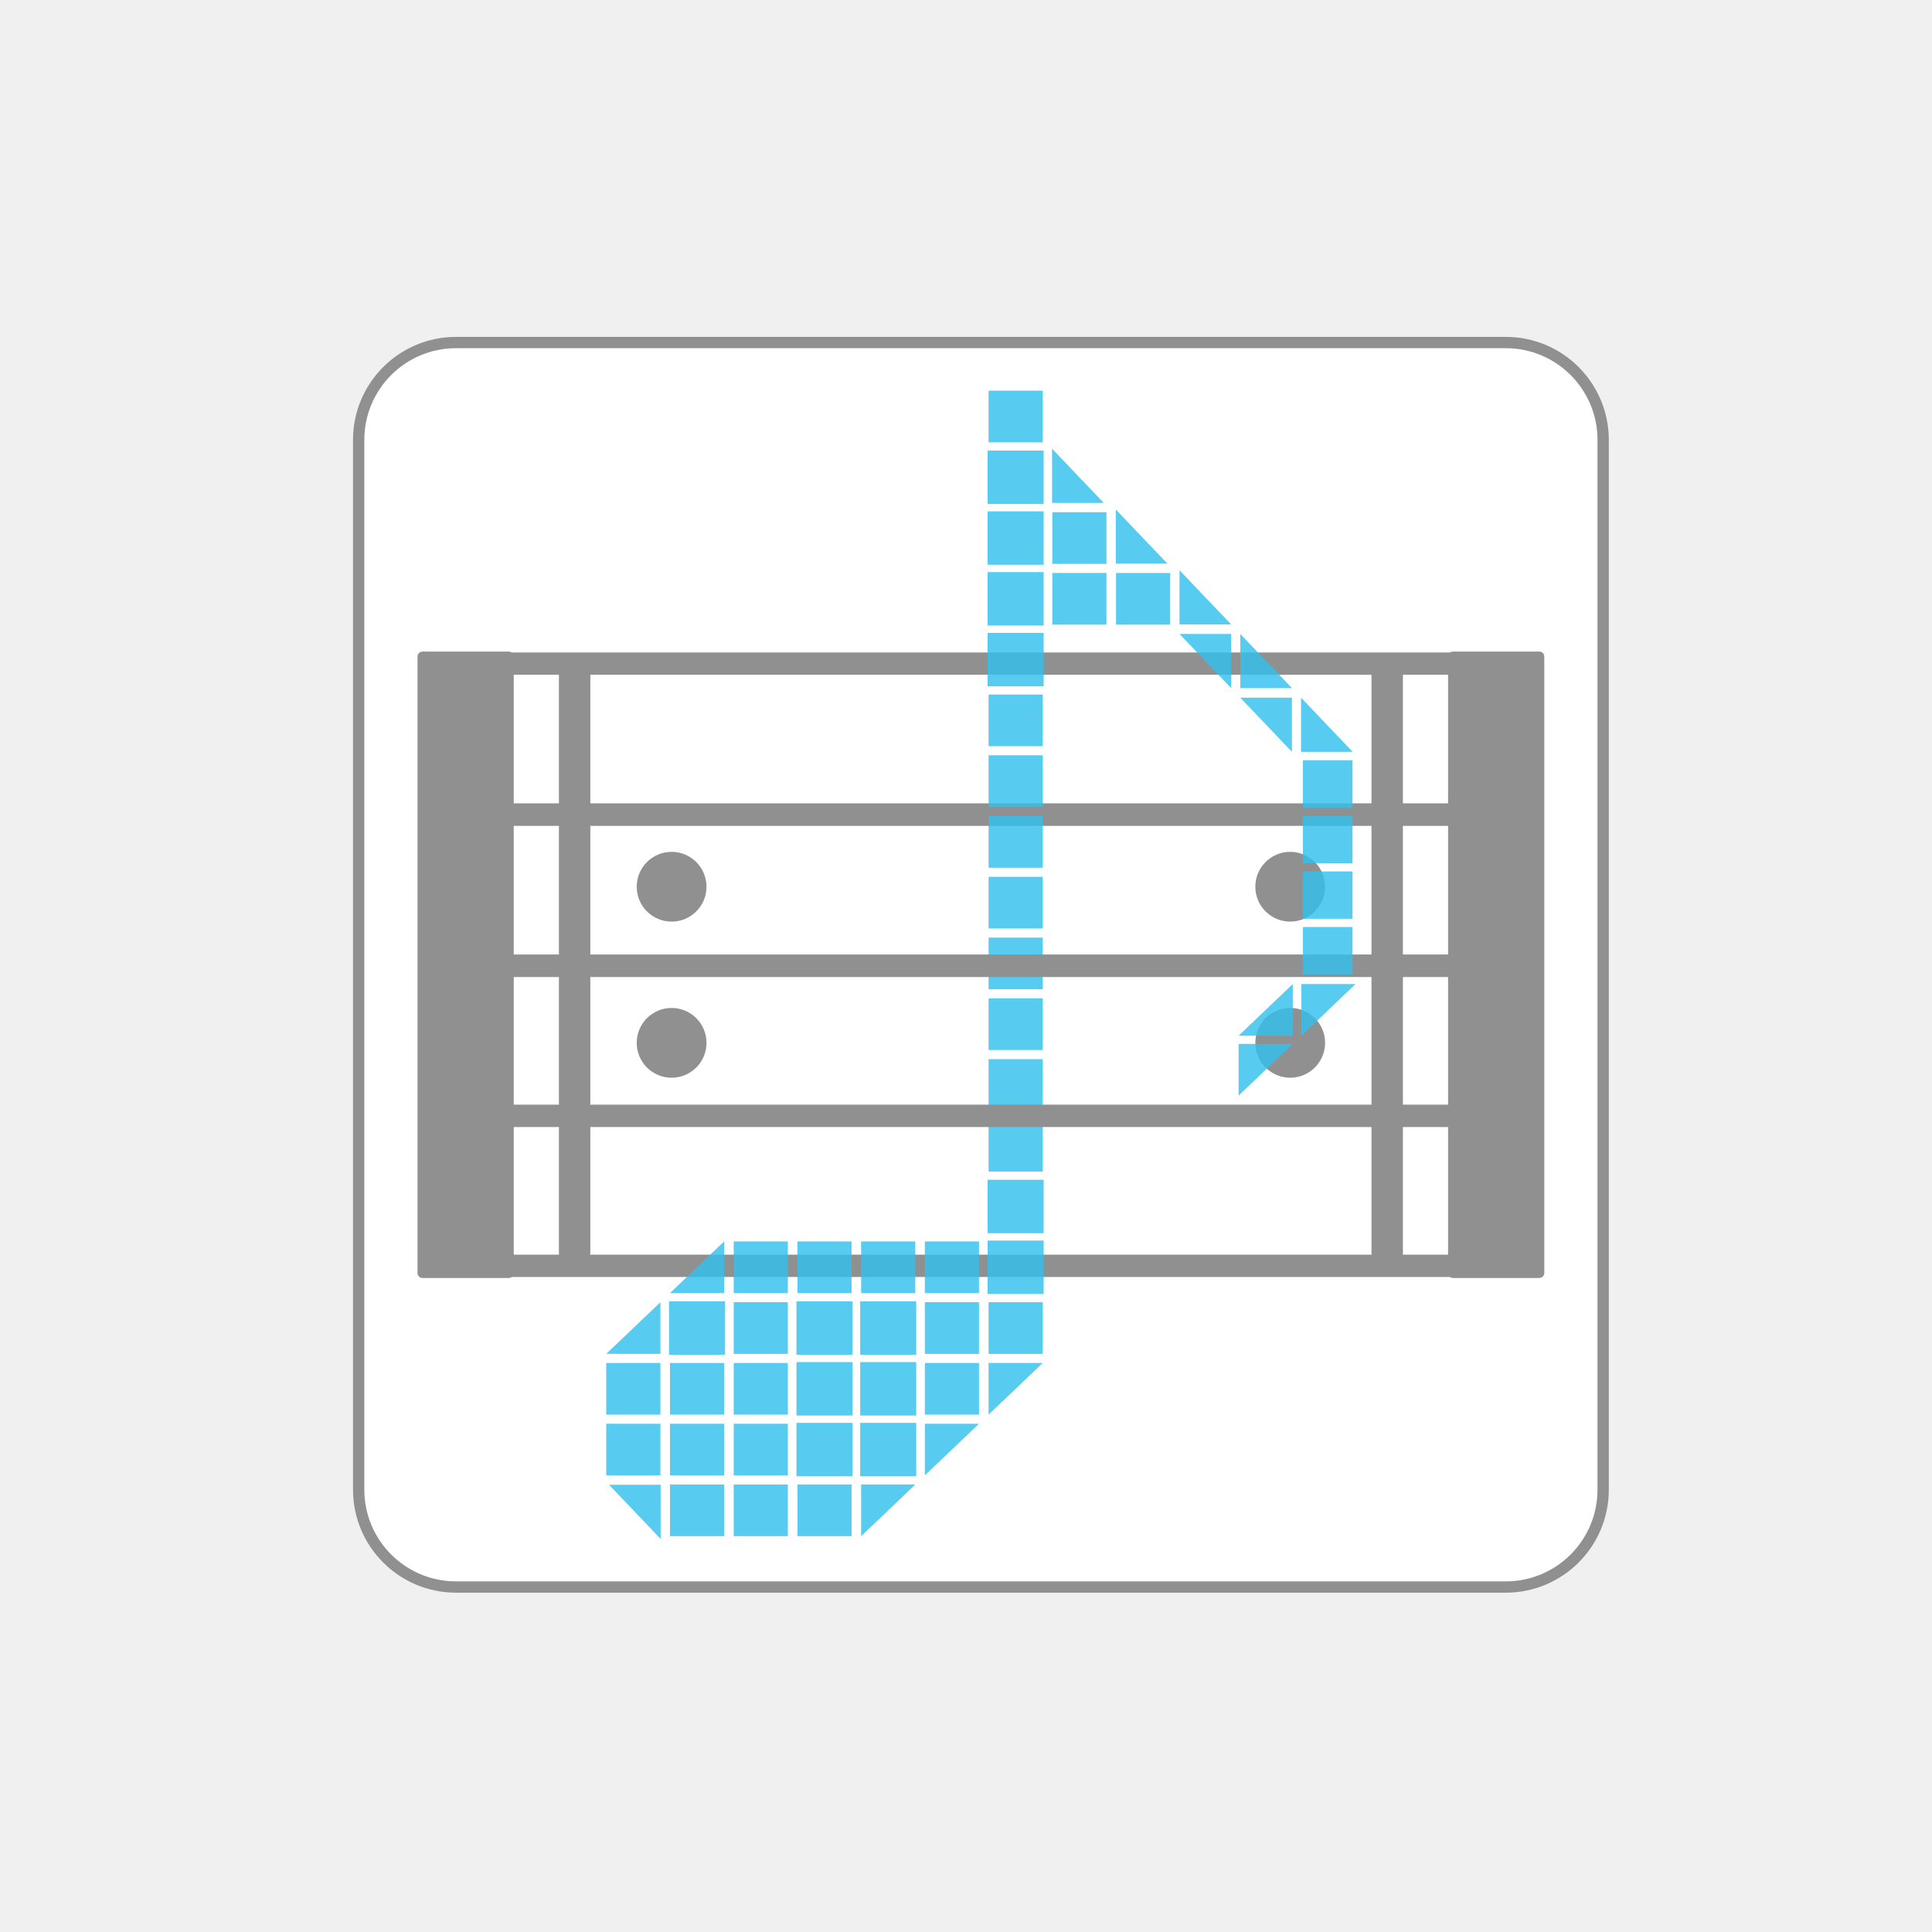
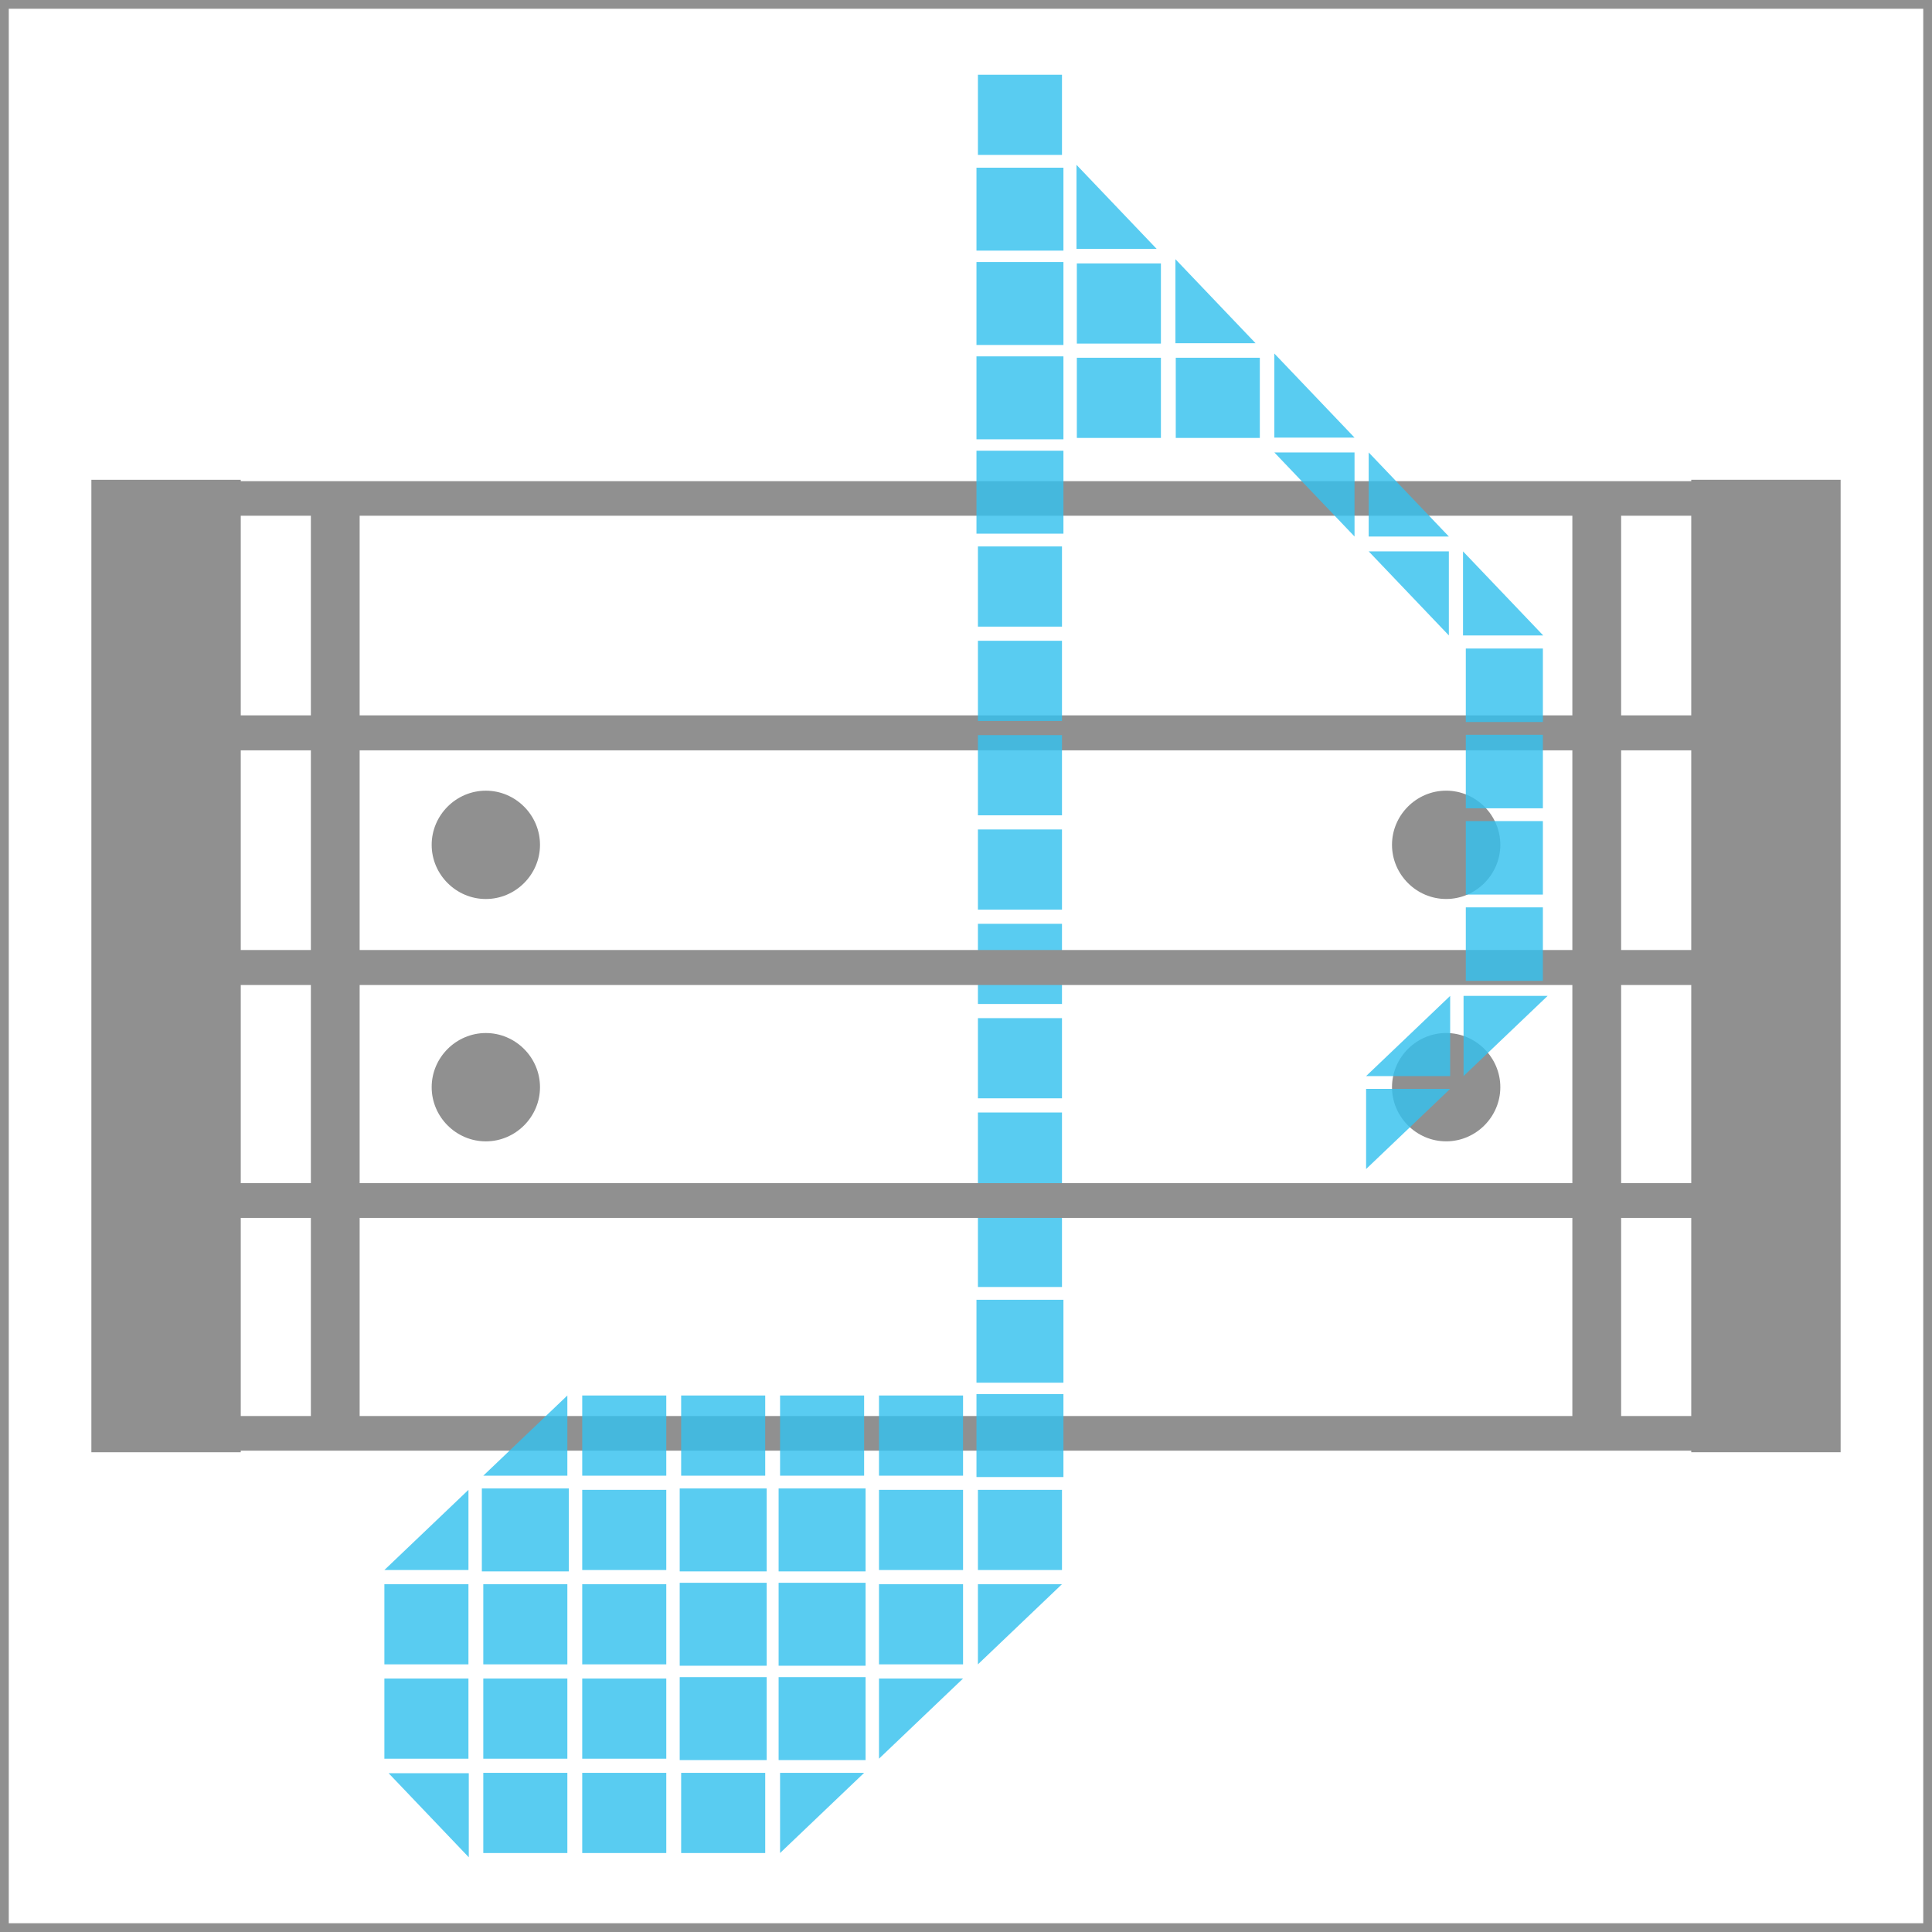
- <svg xmlns="http://www.w3.org/2000/svg" width="100" height="100">
-   <g transform="translate(-134.341 130.72)scale(.59633)">
-     <text xml:space="preserve" x="287.085" y="-176.479" style="font-style:normal;font-weight:400;font-size:40px;line-height:1.25;font-family:sans-serif;letter-spacing:0;word-spacing:0;fill:#000;fill-opacity:1;stroke:none">
-       <tspan x="287.085" y="-176.479"> </tspan>
-     </text>
-     <rect width="108.018" height="108.018" x="256.411" y="-189.476" ry="8.451" style="fill:#fff;fill-opacity:1;stroke:#909090;stroke-width:.982;stroke-opacity:1" />
-     <rect width="4.7" height="4.483" x="311.086" y="-137.826" rx="0" ry="0" style="opacity:1;fill:#35c0ed;fill-opacity:.822;stroke:#030303;stroke-width:0;stroke-linecap:butt;stroke-linejoin:miter;stroke-miterlimit:4;stroke-dasharray:none;stroke-dashoffset:0;stroke-opacity:1" />
-     <rect width="4.7" height="4.483" x="311.086" y="-122.003" rx="0" ry="0" style="opacity:1;fill:#35c0ed;fill-opacity:.822;stroke:#030303;stroke-width:0;stroke-linecap:butt;stroke-linejoin:miter;stroke-miterlimit:4;stroke-dasharray:none;stroke-dashoffset:0;stroke-opacity:1" />
-     <rect width="4.7" height="4.483" x="311.086" y="-127.277" rx="0" ry="0" style="opacity:1;fill:#35c0ed;fill-opacity:.822;stroke:#030303;stroke-width:0;stroke-linecap:butt;stroke-linejoin:miter;stroke-miterlimit:4;stroke-dasharray:none;stroke-dashoffset:0;stroke-opacity:1" />
-     <path d="M262.409-110.306h96.207v1.937h-96.207z" style="opacity:1;vector-effect:none;fill:#909090;fill-opacity:1;stroke:none;stroke-width:.168;stroke-linecap:butt;stroke-linejoin:miter;stroke-miterlimit:4;stroke-dasharray:none;stroke-dashoffset:0;stroke-opacity:1" />
-     <path d="M261.693-123.326h96.49v1.943h-96.49z" style="opacity:1;vector-effect:none;fill:#909090;fill-opacity:1;stroke:none;stroke-width:.511;stroke-linecap:round;stroke-linejoin:miter;stroke-miterlimit:4;stroke-dasharray:none;stroke-dashoffset:0;stroke-opacity:1" />
-     <g style="fill:#909090;fill-opacity:1" transform="matrix(.17044 0 0 .17044 249.642 -169.97)">
-       <path d="M101.95 130.716a17.767 17.767 0 1 1-35.534 0 17.767 17.767 0 1 1 35.534 0" style="opacity:1;fill:#909090;fill-opacity:1;stroke:none;stroke-width:3;stroke-linecap:round;stroke-linejoin:miter;stroke-miterlimit:4;stroke-dasharray:none;stroke-dashoffset:0;stroke-opacity:1" transform="translate(429.923 31.968)" />
-       <path d="M101.95 130.716a17.767 17.767 0 1 1-35.534 0 17.767 17.767 0 1 1 35.534 0" style="opacity:1;fill:#909090;fill-opacity:1;stroke:none;stroke-width:3;stroke-linecap:round;stroke-linejoin:miter;stroke-miterlimit:4;stroke-dasharray:none;stroke-dashoffset:0;stroke-opacity:1" transform="translate(429.923 111.468)" />
-       <path d="M555.5 45.048h16v313.041h-16z" style="opacity:1;fill:#909090;fill-opacity:1;stroke:none;stroke-width:3;stroke-linecap:round;stroke-linejoin:miter;stroke-miterlimit:4;stroke-dasharray:none;stroke-dashoffset:0;stroke-opacity:1" />
-       <rect width="49" height="319" x="594.5" y="42.934" ry="2.538" style="opacity:1;fill:#909090;fill-opacity:1;stroke:none;stroke-width:3;stroke-linecap:round;stroke-linejoin:miter;stroke-miterlimit:4;stroke-dasharray:none;stroke-dashoffset:0;stroke-opacity:1" />
+ <svg xmlns="http://www.w3.org/2000/svg" width="100%" height="100%" viewBox="0 0 100 100" version="1.1" xml:space="preserve" style="fill-rule:evenodd;clip-rule:evenodd;">
+   <g transform="matrix(0.59633,0,0,0.59633,-134.341,130.72)">
+     <g transform="matrix(1.55245,0,0,1.55245,-172.785,74.9443)">
+       <rect x="256.411" y="-189.476" width="108.018" height="108.018" style="fill:white;stroke:rgb(144,144,144);stroke-width:0.98px;" />
    </g>
-     <g style="opacity:1;vector-effect:none;fill:#909090;fill-opacity:1;stroke:none;stroke-width:3;stroke-linecap:round;stroke-linejoin:miter;stroke-miterlimit:4;stroke-dasharray:none;stroke-dashoffset:0;stroke-opacity:1" transform="matrix(-.17044 0 0 -.17044 371.198 -100.963)">
-       <path d="M101.95 130.716a17.767 17.767 0 1 1-35.534 0 17.767 17.767 0 1 1 35.534 0" style="opacity:1;vector-effect:none;fill:#909090;fill-opacity:1;stroke:none;stroke-width:3;stroke-linecap:round;stroke-linejoin:miter;stroke-miterlimit:4;stroke-dasharray:none;stroke-dashoffset:0;stroke-opacity:1" transform="translate(429.923 31.968)" />
-       <path d="M101.95 130.716a17.767 17.767 0 1 1-35.534 0 17.767 17.767 0 1 1 35.534 0" style="opacity:1;vector-effect:none;fill:#909090;fill-opacity:1;stroke:none;stroke-width:3;stroke-linecap:round;stroke-linejoin:miter;stroke-miterlimit:4;stroke-dasharray:none;stroke-dashoffset:0;stroke-opacity:1" transform="translate(429.923 111.468)" />
-       <path d="M555.5 45.048h16v313.041h-16z" style="opacity:1;vector-effect:none;fill:#909090;fill-opacity:1;stroke:none;stroke-width:3;stroke-linecap:round;stroke-linejoin:miter;stroke-miterlimit:4;stroke-dasharray:none;stroke-dashoffset:0;stroke-opacity:1" />
-       <rect width="49" height="319" x="594.5" y="42.934" ry="2.538" style="opacity:1;vector-effect:none;fill:#909090;fill-opacity:1;stroke:none;stroke-width:3;stroke-linecap:round;stroke-linejoin:miter;stroke-miterlimit:4;stroke-dasharray:none;stroke-dashoffset:0;stroke-opacity:1" />
+     <g transform="matrix(1.55245,0,0,1.55245,-172.785,74.9443)">
+       <rect x="311.086" y="-137.826" width="4.7" height="4.483" style="fill:rgb(53,192,237);fill-opacity:0.82;" />
    </g>
-     <path d="M262.024-162.574h95.999v1.933h-95.999z" style="opacity:1;vector-effect:none;fill:#909090;fill-opacity:1;stroke:none;stroke-width:.167;stroke-linecap:butt;stroke-linejoin:miter;stroke-miterlimit:4;stroke-dasharray:none;stroke-dashoffset:0;stroke-opacity:1" />
-     <path d="M261.87-136.36h97.183v1.956H261.87zM262.047-149.48h97.183v1.956h-97.183z" style="opacity:1;vector-effect:none;fill:#909090;fill-opacity:1;stroke:none;stroke-width:.169;stroke-linecap:butt;stroke-linejoin:miter;stroke-miterlimit:4;stroke-dasharray:none;stroke-dashoffset:0;stroke-opacity:1" />
-     <rect width="4.862" height="4.637" x="311.005" y="-164.276" rx="0" ry="0" style="opacity:1;fill:#35c0ed;fill-opacity:.822;stroke:#030303;stroke-width:0;stroke-linecap:butt;stroke-linejoin:miter;stroke-miterlimit:4;stroke-dasharray:none;stroke-dashoffset:0;stroke-opacity:1" />
-     <rect width="4.862" height="4.637" x="311.005" y="-169.551" rx="0" ry="0" style="opacity:1;fill:#35c0ed;fill-opacity:.822;stroke:#030303;stroke-width:0;stroke-linecap:butt;stroke-linejoin:miter;stroke-miterlimit:4;stroke-dasharray:none;stroke-dashoffset:0;stroke-opacity:1" />
-     <rect width="4.862" height="4.637" x="311.005" y="-174.825" rx="0" ry="0" style="opacity:1;fill:#35c0ed;fill-opacity:.822;stroke:#030303;stroke-width:0;stroke-linecap:butt;stroke-linejoin:miter;stroke-miterlimit:4;stroke-dasharray:none;stroke-dashoffset:0;stroke-opacity:1" />
-     <rect width="4.862" height="4.637" x="311.005" y="-180.1" rx="0" ry="0" style="opacity:1;fill:#35c0ed;fill-opacity:.822;stroke:#030303;stroke-width:0;stroke-linecap:butt;stroke-linejoin:miter;stroke-miterlimit:4;stroke-dasharray:none;stroke-dashoffset:0;stroke-opacity:1" />
-     <rect width="4.862" height="4.637" x="294.413" y="-106.257" rx="0" ry="0" style="opacity:1;fill:#35c0ed;fill-opacity:.822;stroke:#030303;stroke-width:0;stroke-linecap:butt;stroke-linejoin:miter;stroke-miterlimit:4;stroke-dasharray:none;stroke-dashoffset:0;stroke-opacity:1" />
-     <rect width="4.862" height="4.637" x="299.943" y="-106.257" rx="0" ry="0" style="opacity:1;fill:#35c0ed;fill-opacity:.822;stroke:#030303;stroke-width:0;stroke-linecap:butt;stroke-linejoin:miter;stroke-miterlimit:4;stroke-dasharray:none;stroke-dashoffset:0;stroke-opacity:1" />
-     <rect width="4.862" height="4.637" x="294.413" y="-100.982" rx="0" ry="0" style="opacity:1;fill:#35c0ed;fill-opacity:.822;stroke:#030303;stroke-width:0;stroke-linecap:butt;stroke-linejoin:miter;stroke-miterlimit:4;stroke-dasharray:none;stroke-dashoffset:0;stroke-opacity:1" />
-     <rect width="4.862" height="4.637" x="299.943" y="-100.982" rx="0" ry="0" style="opacity:1;fill:#35c0ed;fill-opacity:.822;stroke:#030303;stroke-width:0;stroke-linecap:butt;stroke-linejoin:miter;stroke-miterlimit:4;stroke-dasharray:none;stroke-dashoffset:0;stroke-opacity:1" />
-     <rect width="4.862" height="4.637" x="294.413" y="-95.707" rx="0" ry="0" style="opacity:1;fill:#35c0ed;fill-opacity:.822;stroke:#030303;stroke-width:0;stroke-linecap:butt;stroke-linejoin:miter;stroke-miterlimit:4;stroke-dasharray:none;stroke-dashoffset:0;stroke-opacity:1" />
-     <rect width="4.862" height="4.637" x="299.943" y="-95.707" rx="0" ry="0" style="opacity:1;fill:#35c0ed;fill-opacity:.822;stroke:#030303;stroke-width:0;stroke-linecap:butt;stroke-linejoin:miter;stroke-miterlimit:4;stroke-dasharray:none;stroke-dashoffset:0;stroke-opacity:1" />
-     <rect width="4.862" height="4.637" x="311.005" y="-111.531" rx="0" ry="0" style="opacity:1;fill:#35c0ed;fill-opacity:.822;stroke:#030303;stroke-width:0;stroke-linecap:butt;stroke-linejoin:miter;stroke-miterlimit:4;stroke-dasharray:none;stroke-dashoffset:0;stroke-opacity:1" />
-     <rect width="4.862" height="4.637" x="311.005" y="-116.806" rx="0" ry="0" style="opacity:1;fill:#35c0ed;fill-opacity:.822;stroke:#030303;stroke-width:0;stroke-linecap:butt;stroke-linejoin:miter;stroke-miterlimit:4;stroke-dasharray:none;stroke-dashoffset:0;stroke-opacity:1" />
-     <rect width="4.862" height="4.637" x="283.351" y="-106.257" rx="0" ry="0" style="opacity:1;fill:#35c0ed;fill-opacity:.822;stroke:#030303;stroke-width:0;stroke-linecap:butt;stroke-linejoin:miter;stroke-miterlimit:4;stroke-dasharray:none;stroke-dashoffset:0;stroke-opacity:1" />
-     <rect width="4.7" height="4.483" x="311.086" y="-185.297" rx="0" ry="0" style="opacity:1;fill:#35c0ed;fill-opacity:.822;stroke:#030303;stroke-width:0;stroke-linecap:butt;stroke-linejoin:miter;stroke-miterlimit:4;stroke-dasharray:none;stroke-dashoffset:0;stroke-opacity:1" />
-     <rect width="4.7" height="4.483" x="283.432" y="-100.905" rx="0" ry="0" style="opacity:1;fill:#35c0ed;fill-opacity:.822;stroke:#030303;stroke-width:0;stroke-linecap:butt;stroke-linejoin:miter;stroke-miterlimit:4;stroke-dasharray:none;stroke-dashoffset:0;stroke-opacity:1" />
-     <rect width="4.7" height="4.483" x="316.617" y="-174.748" rx="0" ry="0" style="opacity:1;fill:#35c0ed;fill-opacity:.822;stroke:#030303;stroke-width:0;stroke-linecap:butt;stroke-linejoin:miter;stroke-miterlimit:4;stroke-dasharray:none;stroke-dashoffset:0;stroke-opacity:1" />
-     <rect width="4.7" height="4.483" x="283.432" y="-95.63" rx="0" ry="0" style="opacity:1;fill:#35c0ed;fill-opacity:.822;stroke:#030303;stroke-width:0;stroke-linecap:butt;stroke-linejoin:miter;stroke-miterlimit:4;stroke-dasharray:none;stroke-dashoffset:0;stroke-opacity:1" />
-     <rect width="4.7" height="4.483" x="316.617" y="-169.474" rx="0" ry="0" style="opacity:1;fill:#35c0ed;fill-opacity:.822;stroke:#030303;stroke-width:0;stroke-linecap:butt;stroke-linejoin:miter;stroke-miterlimit:4;stroke-dasharray:none;stroke-dashoffset:0;stroke-opacity:1" />
-     <rect width="4.7" height="4.483" x="311.086" y="-158.924" rx="0" ry="0" style="opacity:1;fill:#35c0ed;fill-opacity:.822;stroke:#030303;stroke-width:0;stroke-linecap:butt;stroke-linejoin:miter;stroke-miterlimit:4;stroke-dasharray:none;stroke-dashoffset:0;stroke-opacity:1" />
-     <rect width="4.7" height="4.483" x="322.147" y="-169.474" rx="0" ry="0" style="opacity:1;fill:#35c0ed;fill-opacity:.822;stroke:#030303;stroke-width:0;stroke-linecap:butt;stroke-linejoin:miter;stroke-miterlimit:4;stroke-dasharray:none;stroke-dashoffset:0;stroke-opacity:1" />
-     <rect width="4.7" height="4.483" x="305.555" y="-111.454" rx="0" ry="0" style="opacity:1;fill:#35c0ed;fill-opacity:.822;stroke:#030303;stroke-width:0;stroke-linecap:butt;stroke-linejoin:miter;stroke-miterlimit:4;stroke-dasharray:none;stroke-dashoffset:0;stroke-opacity:1" />
-     <rect width="4.7" height="4.483" x="311.086" y="-132.552" rx="0" ry="0" style="opacity:1;fill:#35c0ed;fill-opacity:.822;stroke:#030303;stroke-width:0;stroke-linecap:butt;stroke-linejoin:miter;stroke-miterlimit:4;stroke-dasharray:none;stroke-dashoffset:0;stroke-opacity:1" />
-     <rect width="4.7" height="4.483" x="305.555" y="-106.179" rx="0" ry="0" style="opacity:1;fill:#35c0ed;fill-opacity:.822;stroke:#030303;stroke-width:0;stroke-linecap:butt;stroke-linejoin:miter;stroke-miterlimit:4;stroke-dasharray:none;stroke-dashoffset:0;stroke-opacity:1" />
-     <rect width="4.7" height="4.483" x="305.555" y="-100.905" rx="0" ry="0" style="opacity:1;fill:#35c0ed;fill-opacity:.822;stroke:#030303;stroke-width:0;stroke-linecap:butt;stroke-linejoin:miter;stroke-miterlimit:4;stroke-dasharray:none;stroke-dashoffset:0;stroke-opacity:1" />
-     <rect width="4.7" height="4.483" x="300.024" y="-111.454" rx="0" ry="0" style="opacity:1;fill:#35c0ed;fill-opacity:.822;stroke:#030303;stroke-width:0;stroke-linecap:butt;stroke-linejoin:miter;stroke-miterlimit:4;stroke-dasharray:none;stroke-dashoffset:0;stroke-opacity:1" />
-     <rect width="4.7" height="4.483" x="288.963" y="-111.454" rx="0" ry="0" style="opacity:1;fill:#35c0ed;fill-opacity:.822;stroke:#030303;stroke-width:0;stroke-linecap:butt;stroke-linejoin:miter;stroke-miterlimit:4;stroke-dasharray:none;stroke-dashoffset:0;stroke-opacity:1" />
-     <rect width="4.7" height="4.483" x="294.494" y="-111.454" rx="0" ry="0" style="opacity:1;fill:#35c0ed;fill-opacity:.822;stroke:#030303;stroke-width:0;stroke-linecap:butt;stroke-linejoin:miter;stroke-miterlimit:4;stroke-dasharray:none;stroke-dashoffset:0;stroke-opacity:1" />
-     <rect width="4.7" height="4.483" x="288.963" y="-106.179" rx="0" ry="0" style="opacity:1;fill:#35c0ed;fill-opacity:.822;stroke:#030303;stroke-width:0;stroke-linecap:butt;stroke-linejoin:miter;stroke-miterlimit:4;stroke-dasharray:none;stroke-dashoffset:0;stroke-opacity:1" />
-     <rect width="4.7" height="4.483" x="311.086" y="-153.65" rx="0" ry="0" style="opacity:1;fill:#35c0ed;fill-opacity:.822;stroke:#030303;stroke-width:0;stroke-linecap:butt;stroke-linejoin:miter;stroke-miterlimit:4;stroke-dasharray:none;stroke-dashoffset:0;stroke-opacity:1" />
-     <rect width="4.7" height="4.483" x="288.963" y="-100.905" rx="0" ry="0" style="opacity:1;fill:#35c0ed;fill-opacity:.822;stroke:#030303;stroke-width:0;stroke-linecap:butt;stroke-linejoin:miter;stroke-miterlimit:4;stroke-dasharray:none;stroke-dashoffset:0;stroke-opacity:1" />
-     <rect width="4.7" height="4.483" x="311.086" y="-148.375" rx="0" ry="0" style="opacity:1;fill:#35c0ed;fill-opacity:.822;stroke:#030303;stroke-width:0;stroke-linecap:butt;stroke-linejoin:miter;stroke-miterlimit:4;stroke-dasharray:none;stroke-dashoffset:0;stroke-opacity:1" />
-     <rect width="4.7" height="4.483" x="288.963" y="-95.63" rx="0" ry="0" style="opacity:1;fill:#35c0ed;fill-opacity:.822;stroke:#030303;stroke-width:0;stroke-linecap:butt;stroke-linejoin:miter;stroke-miterlimit:4;stroke-dasharray:none;stroke-dashoffset:0;stroke-opacity:1" />
-     <rect width="4.7" height="4.483" x="311.086" y="-143.101" rx="0" ry="0" style="opacity:1;fill:#35c0ed;fill-opacity:.822;stroke:#030303;stroke-width:0;stroke-linecap:butt;stroke-linejoin:miter;stroke-miterlimit:4;stroke-dasharray:none;stroke-dashoffset:0;stroke-opacity:1" />
-     <rect width="4.7" height="4.483" x="277.901" y="-95.63" rx="0" ry="0" style="opacity:1;fill:#35c0ed;fill-opacity:.822;stroke:#030303;stroke-width:0;stroke-linecap:butt;stroke-linejoin:miter;stroke-miterlimit:4;stroke-dasharray:none;stroke-dashoffset:0;stroke-opacity:1" />
-     <rect width="4.7" height="4.483" x="277.901" y="-100.905" rx="0" ry="0" style="opacity:1;fill:#35c0ed;fill-opacity:.822;stroke:#030303;stroke-width:0;stroke-linecap:butt;stroke-linejoin:miter;stroke-miterlimit:4;stroke-dasharray:none;stroke-dashoffset:0;stroke-opacity:1" />
-     <rect width="4.7" height="4.483" x="283.432" y="-90.356" rx="0" ry="0" style="opacity:1;fill:#35c0ed;fill-opacity:.822;stroke:#030303;stroke-width:0;stroke-linecap:butt;stroke-linejoin:miter;stroke-miterlimit:4;stroke-dasharray:none;stroke-dashoffset:0;stroke-opacity:1" />
-     <rect width="4.7" height="4.483" x="294.494" y="-90.356" rx="0" ry="0" style="opacity:1;fill:#35c0ed;fill-opacity:.822;stroke:#030303;stroke-width:0;stroke-linecap:butt;stroke-linejoin:miter;stroke-miterlimit:4;stroke-dasharray:none;stroke-dashoffset:0;stroke-opacity:1" />
-     <rect width="4.7" height="4.483" x="288.963" y="-90.356" rx="0" ry="0" style="opacity:1;fill:#35c0ed;fill-opacity:.822;stroke:#030303;stroke-width:0;stroke-linecap:butt;stroke-linejoin:miter;stroke-miterlimit:4;stroke-dasharray:none;stroke-dashoffset:0;stroke-opacity:1" />
-     <path d="M311.086-100.905h4.7l-4.7 4.483zM305.555-95.63h4.7l-4.7 4.482zM300.024-90.356h4.7l-4.7 4.483zM282.62-90.336v4.7l-4.482-4.7zM282.602-101.697h-4.7l4.7-4.482zM288.132-106.971h-4.7l4.7-4.483z" style="fill:#35c0ed;fill-opacity:.822;stroke:none;stroke-width:1.331px;stroke-linecap:butt;stroke-linejoin:miter;stroke-opacity:1" />
-     <rect width="4.7" height="4.483" x="311.086" y="-106.179" rx="0" ry="0" style="opacity:1;fill:#35c0ed;fill-opacity:.822;stroke:#030303;stroke-width:0;stroke-linecap:butt;stroke-linejoin:miter;stroke-miterlimit:4;stroke-dasharray:none;stroke-dashoffset:0;stroke-opacity:1" />
-     <path d="M316.597-175.56v-4.7l4.483 4.7zM322.128-170.285v-4.7l4.483 4.7zM327.659-165.01v-4.7l4.483 4.7zM332.934-159.48v-4.7l4.482 4.7zM332.142-164.18v4.7l-4.483-4.7zM338.238-133.795h4.7l-4.7 4.483zM332.789-128.598h4.7l-4.7 4.483zM337.489-129.312h-4.7l4.7-4.483z" style="fill:#35c0ed;fill-opacity:.822;stroke:none;stroke-width:1.331px;stroke-linecap:butt;stroke-linejoin:miter;stroke-opacity:1" />
-     <rect width="4.309" height="4.109" x="338.364" y="-143.569" rx="0" ry="0" style="opacity:1;fill:#35c0ed;fill-opacity:.822;stroke:#030303;stroke-width:0;stroke-linecap:butt;stroke-linejoin:miter;stroke-miterlimit:4;stroke-dasharray:none;stroke-dashoffset:0;stroke-opacity:1" />
-     <rect width="4.309" height="4.109" x="338.364" y="-148.393" rx="0" ry="0" style="opacity:1;fill:#35c0ed;fill-opacity:.822;stroke:#030303;stroke-width:0;stroke-linecap:butt;stroke-linejoin:miter;stroke-miterlimit:4;stroke-dasharray:none;stroke-dashoffset:0;stroke-opacity:1" />
-     <path d="M337.416-158.649v4.7l-4.482-4.7zM338.208-153.949v-4.7l4.483 4.7z" style="fill:#35c0ed;fill-opacity:.822;stroke:none;stroke-width:1.331px;stroke-linecap:butt;stroke-linejoin:miter;stroke-opacity:1" />
-     <rect width="4.309" height="4.109" x="338.364" y="-138.745" rx="0" ry="0" style="opacity:1;fill:#35c0ed;fill-opacity:.822;stroke:#030303;stroke-width:0;stroke-linecap:butt;stroke-linejoin:miter;stroke-miterlimit:4;stroke-dasharray:none;stroke-dashoffset:0;stroke-opacity:1" />
-     <rect width="4.309" height="4.109" x="338.364" y="-153.217" rx="0" ry="0" style="opacity:1;fill:#35c0ed;fill-opacity:.822;stroke:#030303;stroke-width:0;stroke-linecap:butt;stroke-linejoin:miter;stroke-miterlimit:4;stroke-dasharray:none;stroke-dashoffset:0;stroke-opacity:1" />
+     <g transform="matrix(1.55245,0,0,1.55245,-172.785,74.9443)">
+       <rect x="311.086" y="-122.003" width="4.7" height="4.483" style="fill:rgb(53,192,237);fill-opacity:0.82;" />
+     </g>
+     <g transform="matrix(1.55245,0,0,1.55245,-172.785,74.9443)">
+       <rect x="311.086" y="-127.277" width="4.7" height="4.483" style="fill:rgb(53,192,237);fill-opacity:0.82;" />
+     </g>
+     <g transform="matrix(1.55245,0,0,1.55245,-172.785,74.9443)">
+       <rect x="262.409" y="-110.306" width="96.207" height="1.937" style="fill:rgb(144,144,144);fill-rule:nonzero;" />
+     </g>
+     <g transform="matrix(1.55245,0,0,1.55245,-172.785,74.9443)">
+       <rect x="261.693" y="-123.326" width="96.49" height="1.943" style="fill:rgb(144,144,144);fill-rule:nonzero;" />
+     </g>
+     <g transform="matrix(0.264599,0,0,0.264599,214.771,-188.925)">
+       <g transform="matrix(1,0,0,1,429.923,31.968)">
+         <path d="M101.95,130.716C101.95,140.463 93.93,148.483 84.183,148.483C74.436,148.483 66.416,140.463 66.416,130.716C66.416,120.969 74.436,112.949 84.183,112.949C93.93,112.949 101.95,120.969 101.95,130.716" style="fill:rgb(144,144,144);fill-rule:nonzero;" />
+       </g>
+       <g transform="matrix(1,0,0,1,429.923,111.468)">
+         <path d="M101.95,130.716C101.95,140.463 93.93,148.483 84.183,148.483C74.436,148.483 66.416,140.463 66.416,130.716C66.416,120.969 74.436,112.949 84.183,112.949C93.93,112.949 101.95,120.969 101.95,130.716" style="fill:rgb(144,144,144);fill-rule:nonzero;" />
+       </g>
+       <rect x="555.5" y="45.048" width="16" height="313.041" style="fill:rgb(144,144,144);fill-rule:nonzero;" />
+       <rect x="594.5" y="42.934" width="49" height="319" style="fill:rgb(144,144,144);" />
+     </g>
+     <g transform="matrix(-0.264599,0,0,-0.264599,403.481,-81.7956)">
+       <g transform="matrix(1,0,0,1,429.923,31.968)">
+         <path d="M101.95,130.716C101.95,140.463 93.93,148.483 84.183,148.483C74.436,148.483 66.416,140.463 66.416,130.716C66.416,120.969 74.436,112.949 84.183,112.949C93.93,112.949 101.95,120.969 101.95,130.716" style="fill:rgb(144,144,144);fill-rule:nonzero;" />
+       </g>
+       <g transform="matrix(1,0,0,1,429.923,111.468)">
+         <path d="M101.95,130.716C101.95,140.463 93.93,148.483 84.183,148.483C74.436,148.483 66.416,140.463 66.416,130.716C66.416,120.969 74.436,112.949 84.183,112.949C93.93,112.949 101.95,120.969 101.95,130.716" style="fill:rgb(144,144,144);fill-rule:nonzero;" />
+       </g>
+       <rect x="555.5" y="45.048" width="16" height="313.041" style="fill:rgb(144,144,144);fill-rule:nonzero;" />
+       <rect x="594.5" y="42.934" width="49" height="319" style="fill:rgb(144,144,144);" />
+     </g>
+     <g transform="matrix(1.55245,0,0,1.55245,-172.785,74.9443)">
+       <rect x="262.024" y="-162.574" width="95.999" height="1.933" style="fill:rgb(144,144,144);fill-rule:nonzero;" />
+     </g>
+     <g transform="matrix(1.55245,0,0,1.55245,-172.785,74.9443)">
+       <path d="M261.87,-136.36L359.053,-136.36L359.053,-134.404L261.87,-134.404L261.87,-136.36ZM262.047,-149.48L359.23,-149.48L359.23,-147.524L262.047,-147.524L262.047,-149.48Z" style="fill:rgb(144,144,144);fill-rule:nonzero;" />
+     </g>
+     <g transform="matrix(1.55245,0,0,1.55245,-172.785,74.9443)">
+       <rect x="311.005" y="-164.276" width="4.862" height="4.637" style="fill:rgb(53,192,237);fill-opacity:0.82;" />
+     </g>
+     <g transform="matrix(1.55245,0,0,1.55245,-172.785,74.9443)">
+       <rect x="311.005" y="-169.551" width="4.862" height="4.637" style="fill:rgb(53,192,237);fill-opacity:0.82;" />
+     </g>
+     <g transform="matrix(1.55245,0,0,1.55245,-172.785,74.9443)">
+       <rect x="311.005" y="-174.825" width="4.862" height="4.637" style="fill:rgb(53,192,237);fill-opacity:0.82;" />
+     </g>
+     <g transform="matrix(1.55245,0,0,1.55245,-172.785,74.9443)">
+       <rect x="311.005" y="-180.1" width="4.862" height="4.637" style="fill:rgb(53,192,237);fill-opacity:0.82;" />
+     </g>
+     <g transform="matrix(1.55245,0,0,1.55245,-172.785,74.9443)">
+       <rect x="294.413" y="-106.257" width="4.862" height="4.637" style="fill:rgb(53,192,237);fill-opacity:0.82;" />
+     </g>
+     <g transform="matrix(1.55245,0,0,1.55245,-172.785,74.9443)">
+       <rect x="299.943" y="-106.257" width="4.862" height="4.637" style="fill:rgb(53,192,237);fill-opacity:0.82;" />
+     </g>
+     <g transform="matrix(1.55245,0,0,1.55245,-172.785,74.9443)">
+       <rect x="294.413" y="-100.982" width="4.862" height="4.637" style="fill:rgb(53,192,237);fill-opacity:0.82;" />
+     </g>
+     <g transform="matrix(1.55245,0,0,1.55245,-172.785,74.9443)">
+       <rect x="299.943" y="-100.982" width="4.862" height="4.637" style="fill:rgb(53,192,237);fill-opacity:0.82;" />
+     </g>
+     <g transform="matrix(1.55245,0,0,1.55245,-172.785,74.9443)">
+       <rect x="294.413" y="-95.707" width="4.862" height="4.637" style="fill:rgb(53,192,237);fill-opacity:0.82;" />
+     </g>
+     <g transform="matrix(1.55245,0,0,1.55245,-172.785,74.9443)">
+       <rect x="299.943" y="-95.707" width="4.862" height="4.637" style="fill:rgb(53,192,237);fill-opacity:0.82;" />
+     </g>
+     <g transform="matrix(1.55245,0,0,1.55245,-172.785,74.9443)">
+       <rect x="311.005" y="-111.531" width="4.862" height="4.637" style="fill:rgb(53,192,237);fill-opacity:0.82;" />
+     </g>
+     <g transform="matrix(1.55245,0,0,1.55245,-172.785,74.9443)">
+       <rect x="311.005" y="-116.806" width="4.862" height="4.637" style="fill:rgb(53,192,237);fill-opacity:0.82;" />
+     </g>
+     <g transform="matrix(1.55245,0,0,1.55245,-172.785,74.9443)">
+       <rect x="283.351" y="-106.257" width="4.862" height="4.637" style="fill:rgb(53,192,237);fill-opacity:0.82;" />
+     </g>
+     <g transform="matrix(1.55245,0,0,1.55245,-172.785,74.9443)">
+       <rect x="311.086" y="-185.297" width="4.7" height="4.483" style="fill:rgb(53,192,237);fill-opacity:0.82;" />
+     </g>
+     <g transform="matrix(1.55245,0,0,1.55245,-172.785,74.9443)">
+       <rect x="283.432" y="-100.905" width="4.7" height="4.483" style="fill:rgb(53,192,237);fill-opacity:0.82;" />
+     </g>
+     <g transform="matrix(1.55245,0,0,1.55245,-172.785,74.9443)">
+       <rect x="316.617" y="-174.748" width="4.7" height="4.483" style="fill:rgb(53,192,237);fill-opacity:0.82;" />
+     </g>
+     <g transform="matrix(1.55245,0,0,1.55245,-172.785,74.9443)">
+       <rect x="283.432" y="-95.63" width="4.7" height="4.483" style="fill:rgb(53,192,237);fill-opacity:0.82;" />
+     </g>
+     <g transform="matrix(1.55245,0,0,1.55245,-172.785,74.9443)">
+       <rect x="316.617" y="-169.474" width="4.7" height="4.483" style="fill:rgb(53,192,237);fill-opacity:0.82;" />
+     </g>
+     <g transform="matrix(1.55245,0,0,1.55245,-172.785,74.9443)">
+       <rect x="311.086" y="-158.924" width="4.7" height="4.483" style="fill:rgb(53,192,237);fill-opacity:0.82;" />
+     </g>
+     <g transform="matrix(1.55245,0,0,1.55245,-172.785,74.9443)">
+       <rect x="322.147" y="-169.474" width="4.7" height="4.483" style="fill:rgb(53,192,237);fill-opacity:0.82;" />
+     </g>
+     <g transform="matrix(1.55245,0,0,1.55245,-172.785,74.9443)">
+       <rect x="305.555" y="-111.454" width="4.7" height="4.483" style="fill:rgb(53,192,237);fill-opacity:0.82;" />
+     </g>
+     <g transform="matrix(1.55245,0,0,1.55245,-172.785,74.9443)">
+       <rect x="311.086" y="-132.552" width="4.7" height="4.483" style="fill:rgb(53,192,237);fill-opacity:0.82;" />
+     </g>
+     <g transform="matrix(1.55245,0,0,1.55245,-172.785,74.9443)">
+       <rect x="305.555" y="-106.179" width="4.7" height="4.483" style="fill:rgb(53,192,237);fill-opacity:0.82;" />
+     </g>
+     <g transform="matrix(1.55245,0,0,1.55245,-172.785,74.9443)">
+       <rect x="305.555" y="-100.905" width="4.7" height="4.483" style="fill:rgb(53,192,237);fill-opacity:0.82;" />
+     </g>
+     <g transform="matrix(1.55245,0,0,1.55245,-172.785,74.9443)">
+       <rect x="300.024" y="-111.454" width="4.7" height="4.483" style="fill:rgb(53,192,237);fill-opacity:0.82;" />
+     </g>
+     <g transform="matrix(1.55245,0,0,1.55245,-172.785,74.9443)">
+       <rect x="288.963" y="-111.454" width="4.7" height="4.483" style="fill:rgb(53,192,237);fill-opacity:0.82;" />
+     </g>
+     <g transform="matrix(1.55245,0,0,1.55245,-172.785,74.9443)">
+       <rect x="294.494" y="-111.454" width="4.7" height="4.483" style="fill:rgb(53,192,237);fill-opacity:0.82;" />
+     </g>
+     <g transform="matrix(1.55245,0,0,1.55245,-172.785,74.9443)">
+       <rect x="288.963" y="-106.179" width="4.7" height="4.483" style="fill:rgb(53,192,237);fill-opacity:0.82;" />
+     </g>
+     <g transform="matrix(1.55245,0,0,1.55245,-172.785,74.9443)">
+       <rect x="311.086" y="-153.65" width="4.7" height="4.483" style="fill:rgb(53,192,237);fill-opacity:0.82;" />
+     </g>
+     <g transform="matrix(1.55245,0,0,1.55245,-172.785,74.9443)">
+       <rect x="288.963" y="-100.905" width="4.7" height="4.483" style="fill:rgb(53,192,237);fill-opacity:0.82;" />
+     </g>
+     <g transform="matrix(1.55245,0,0,1.55245,-172.785,74.9443)">
+       <rect x="311.086" y="-148.375" width="4.7" height="4.483" style="fill:rgb(53,192,237);fill-opacity:0.82;" />
+     </g>
+     <g transform="matrix(1.55245,0,0,1.55245,-172.785,74.9443)">
+       <rect x="288.963" y="-95.63" width="4.7" height="4.483" style="fill:rgb(53,192,237);fill-opacity:0.82;" />
+     </g>
+     <g transform="matrix(1.55245,0,0,1.55245,-172.785,74.9443)">
+       <rect x="311.086" y="-143.101" width="4.7" height="4.483" style="fill:rgb(53,192,237);fill-opacity:0.82;" />
+     </g>
+     <g transform="matrix(1.55245,0,0,1.55245,-172.785,74.9443)">
+       <rect x="277.901" y="-95.63" width="4.7" height="4.483" style="fill:rgb(53,192,237);fill-opacity:0.82;" />
+     </g>
+     <g transform="matrix(1.55245,0,0,1.55245,-172.785,74.9443)">
+       <rect x="277.901" y="-100.905" width="4.7" height="4.483" style="fill:rgb(53,192,237);fill-opacity:0.82;" />
+     </g>
+     <g transform="matrix(1.55245,0,0,1.55245,-172.785,74.9443)">
+       <rect x="283.432" y="-90.356" width="4.7" height="4.483" style="fill:rgb(53,192,237);fill-opacity:0.82;" />
+     </g>
+     <g transform="matrix(1.55245,0,0,1.55245,-172.785,74.9443)">
+       <rect x="294.494" y="-90.356" width="4.7" height="4.483" style="fill:rgb(53,192,237);fill-opacity:0.82;" />
+     </g>
+     <g transform="matrix(1.55245,0,0,1.55245,-172.785,74.9443)">
+       <rect x="288.963" y="-90.356" width="4.7" height="4.483" style="fill:rgb(53,192,237);fill-opacity:0.82;" />
+     </g>
+     <g transform="matrix(1.55245,0,0,1.55245,-172.785,74.9443)">
+       <path d="M311.086,-100.905L315.786,-100.905L311.086,-96.422L311.086,-100.905ZM305.555,-95.63L310.255,-95.63L305.555,-91.148L305.555,-95.63ZM300.024,-90.356L304.724,-90.356L300.024,-85.873L300.024,-90.356ZM282.62,-90.336L282.62,-85.636L278.138,-90.336L282.62,-90.336ZM282.602,-101.697L277.902,-101.697L282.602,-106.179L282.602,-101.697ZM288.132,-106.971L283.432,-106.971L288.132,-111.454L288.132,-106.971Z" style="fill:rgb(53,192,237);fill-opacity:0.82;fill-rule:nonzero;" />
+     </g>
+     <g transform="matrix(1.55245,0,0,1.55245,-172.785,74.9443)">
+       <rect x="311.086" y="-106.179" width="4.7" height="4.483" style="fill:rgb(53,192,237);fill-opacity:0.82;" />
+     </g>
+     <g transform="matrix(1.55245,0,0,1.55245,-172.785,74.9443)">
+       <path d="M316.597,-175.56L316.597,-180.26L321.08,-175.56L316.597,-175.56ZM322.128,-170.285L322.128,-174.985L326.611,-170.285L322.128,-170.285ZM327.659,-165.01L327.659,-169.71L332.142,-165.01L327.659,-165.01ZM332.934,-159.48L332.934,-164.18L337.416,-159.48L332.934,-159.48ZM332.142,-164.18L332.142,-159.48L327.659,-164.18L332.142,-164.18ZM338.238,-133.795L342.938,-133.795L338.238,-129.312L338.238,-133.795ZM332.789,-128.598L337.489,-128.598L332.789,-124.115L332.789,-128.598ZM337.489,-129.312L332.789,-129.312L337.489,-133.795L337.489,-129.312Z" style="fill:rgb(53,192,237);fill-opacity:0.82;fill-rule:nonzero;" />
+     </g>
+     <g transform="matrix(1.55245,0,0,1.55245,-172.785,74.9443)">
+       <rect x="338.364" y="-143.569" width="4.309" height="4.109" style="fill:rgb(53,192,237);fill-opacity:0.82;" />
+     </g>
+     <g transform="matrix(1.55245,0,0,1.55245,-172.785,74.9443)">
+       <rect x="338.364" y="-148.393" width="4.309" height="4.109" style="fill:rgb(53,192,237);fill-opacity:0.82;" />
+     </g>
+     <g transform="matrix(1.55245,0,0,1.55245,-172.785,74.9443)">
+       <path d="M337.416,-158.649L337.416,-153.949L332.934,-158.649L337.416,-158.649ZM338.208,-153.949L338.208,-158.649L342.691,-153.949L338.208,-153.949Z" style="fill:rgb(53,192,237);fill-opacity:0.82;fill-rule:nonzero;" />
+     </g>
+     <g transform="matrix(1.55245,0,0,1.55245,-172.785,74.9443)">
+       <rect x="338.364" y="-138.745" width="4.309" height="4.109" style="fill:rgb(53,192,237);fill-opacity:0.82;" />
+     </g>
+     <g transform="matrix(1.55245,0,0,1.55245,-172.785,74.9443)">
+       <rect x="338.364" y="-153.217" width="4.309" height="4.109" style="fill:rgb(53,192,237);fill-opacity:0.82;" />
+     </g>
  </g>
</svg>
